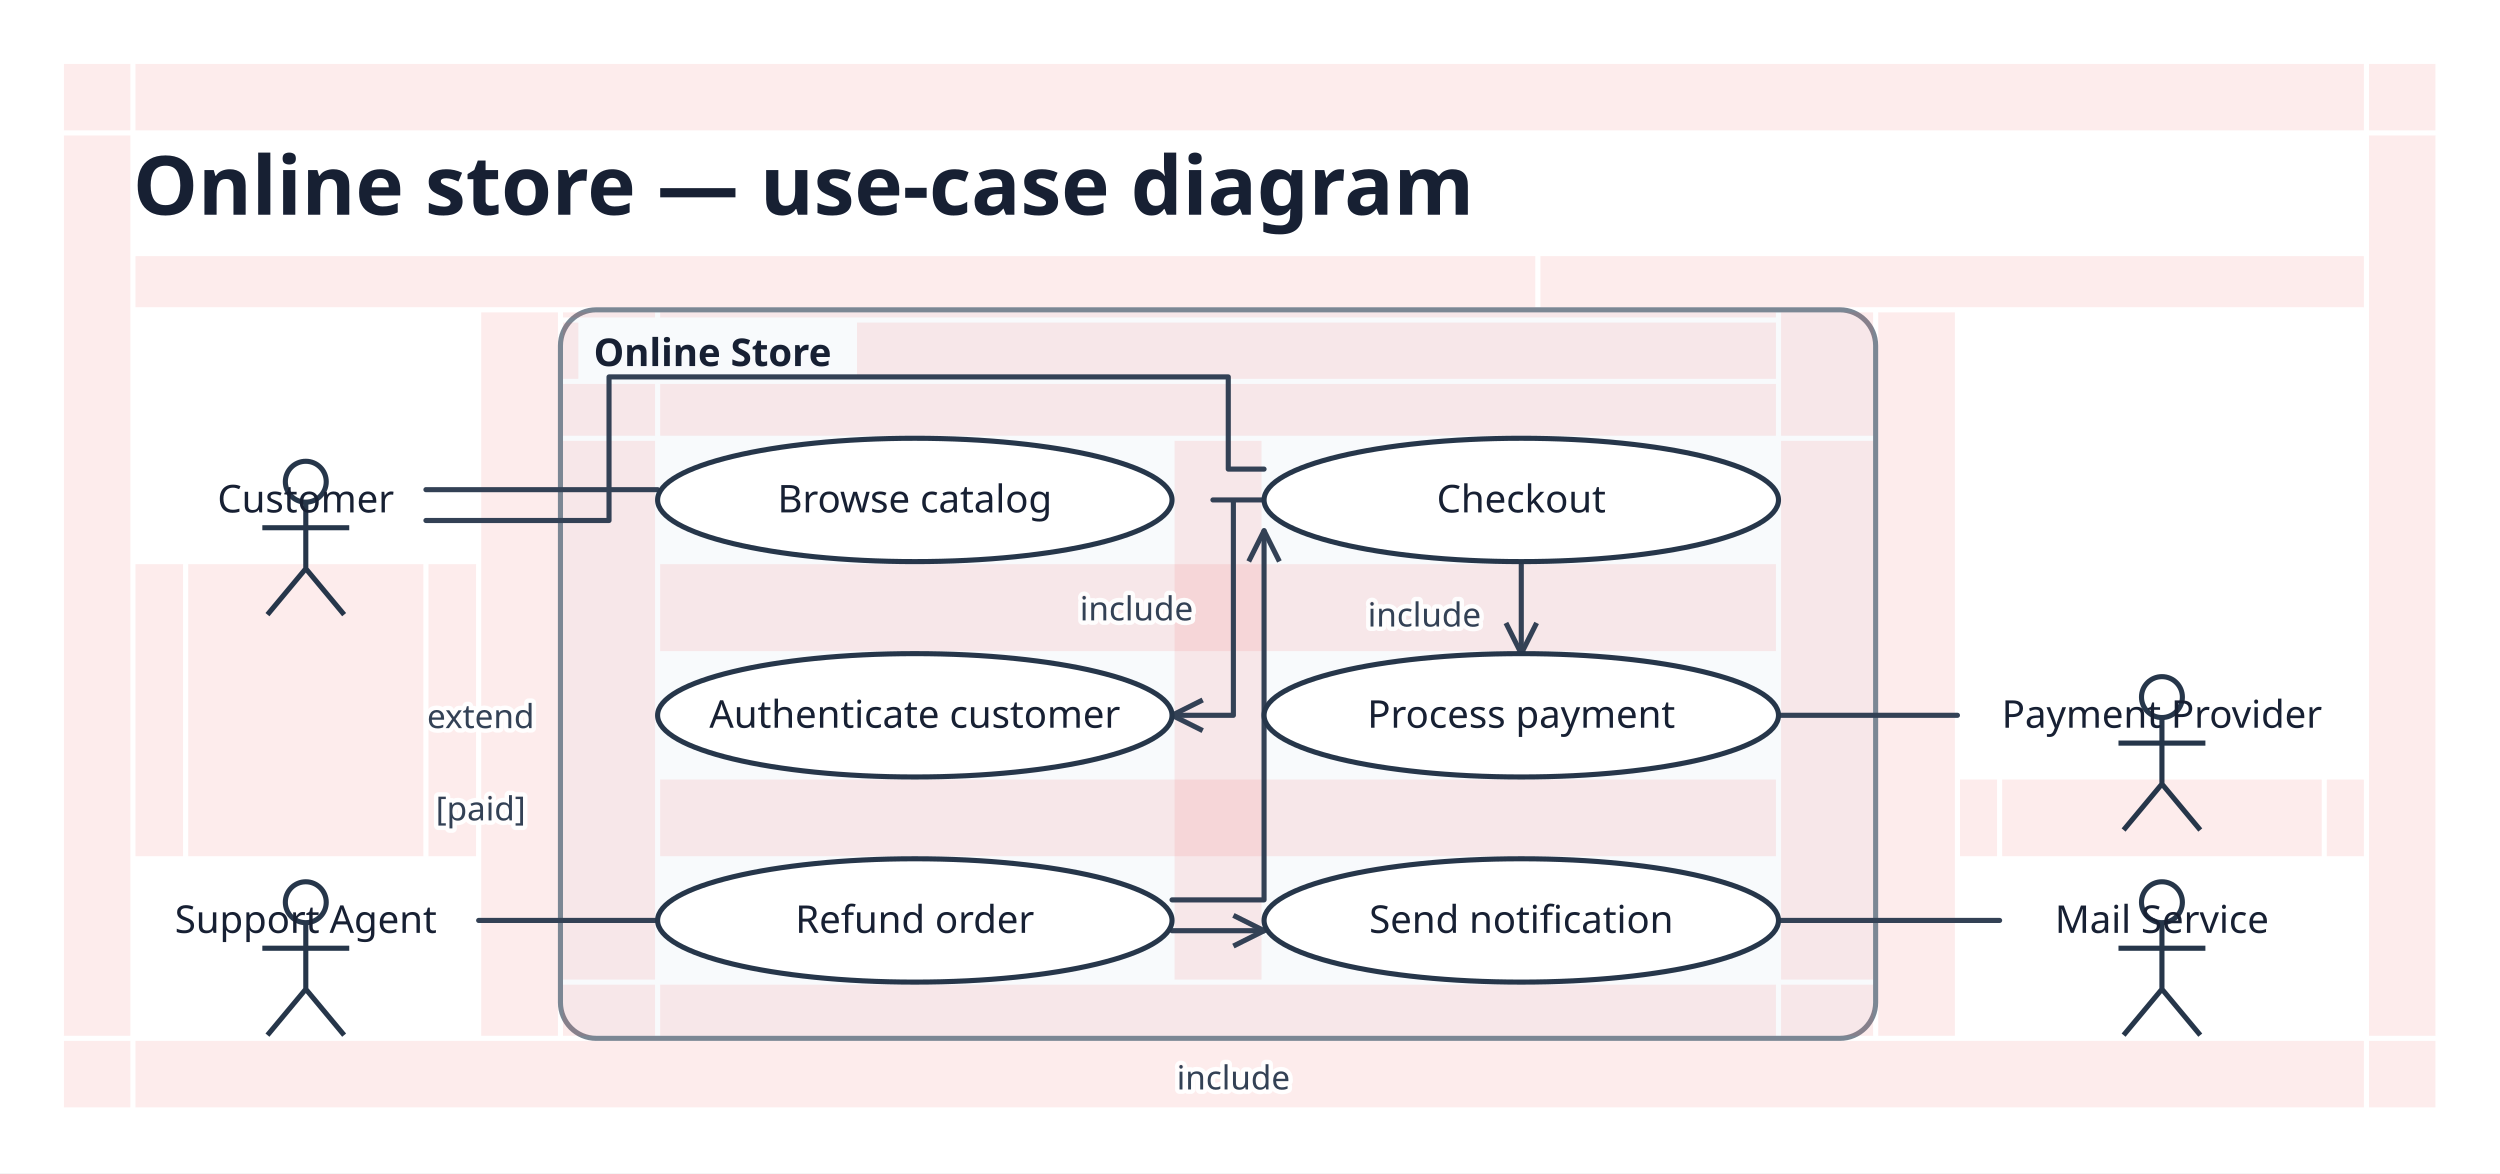
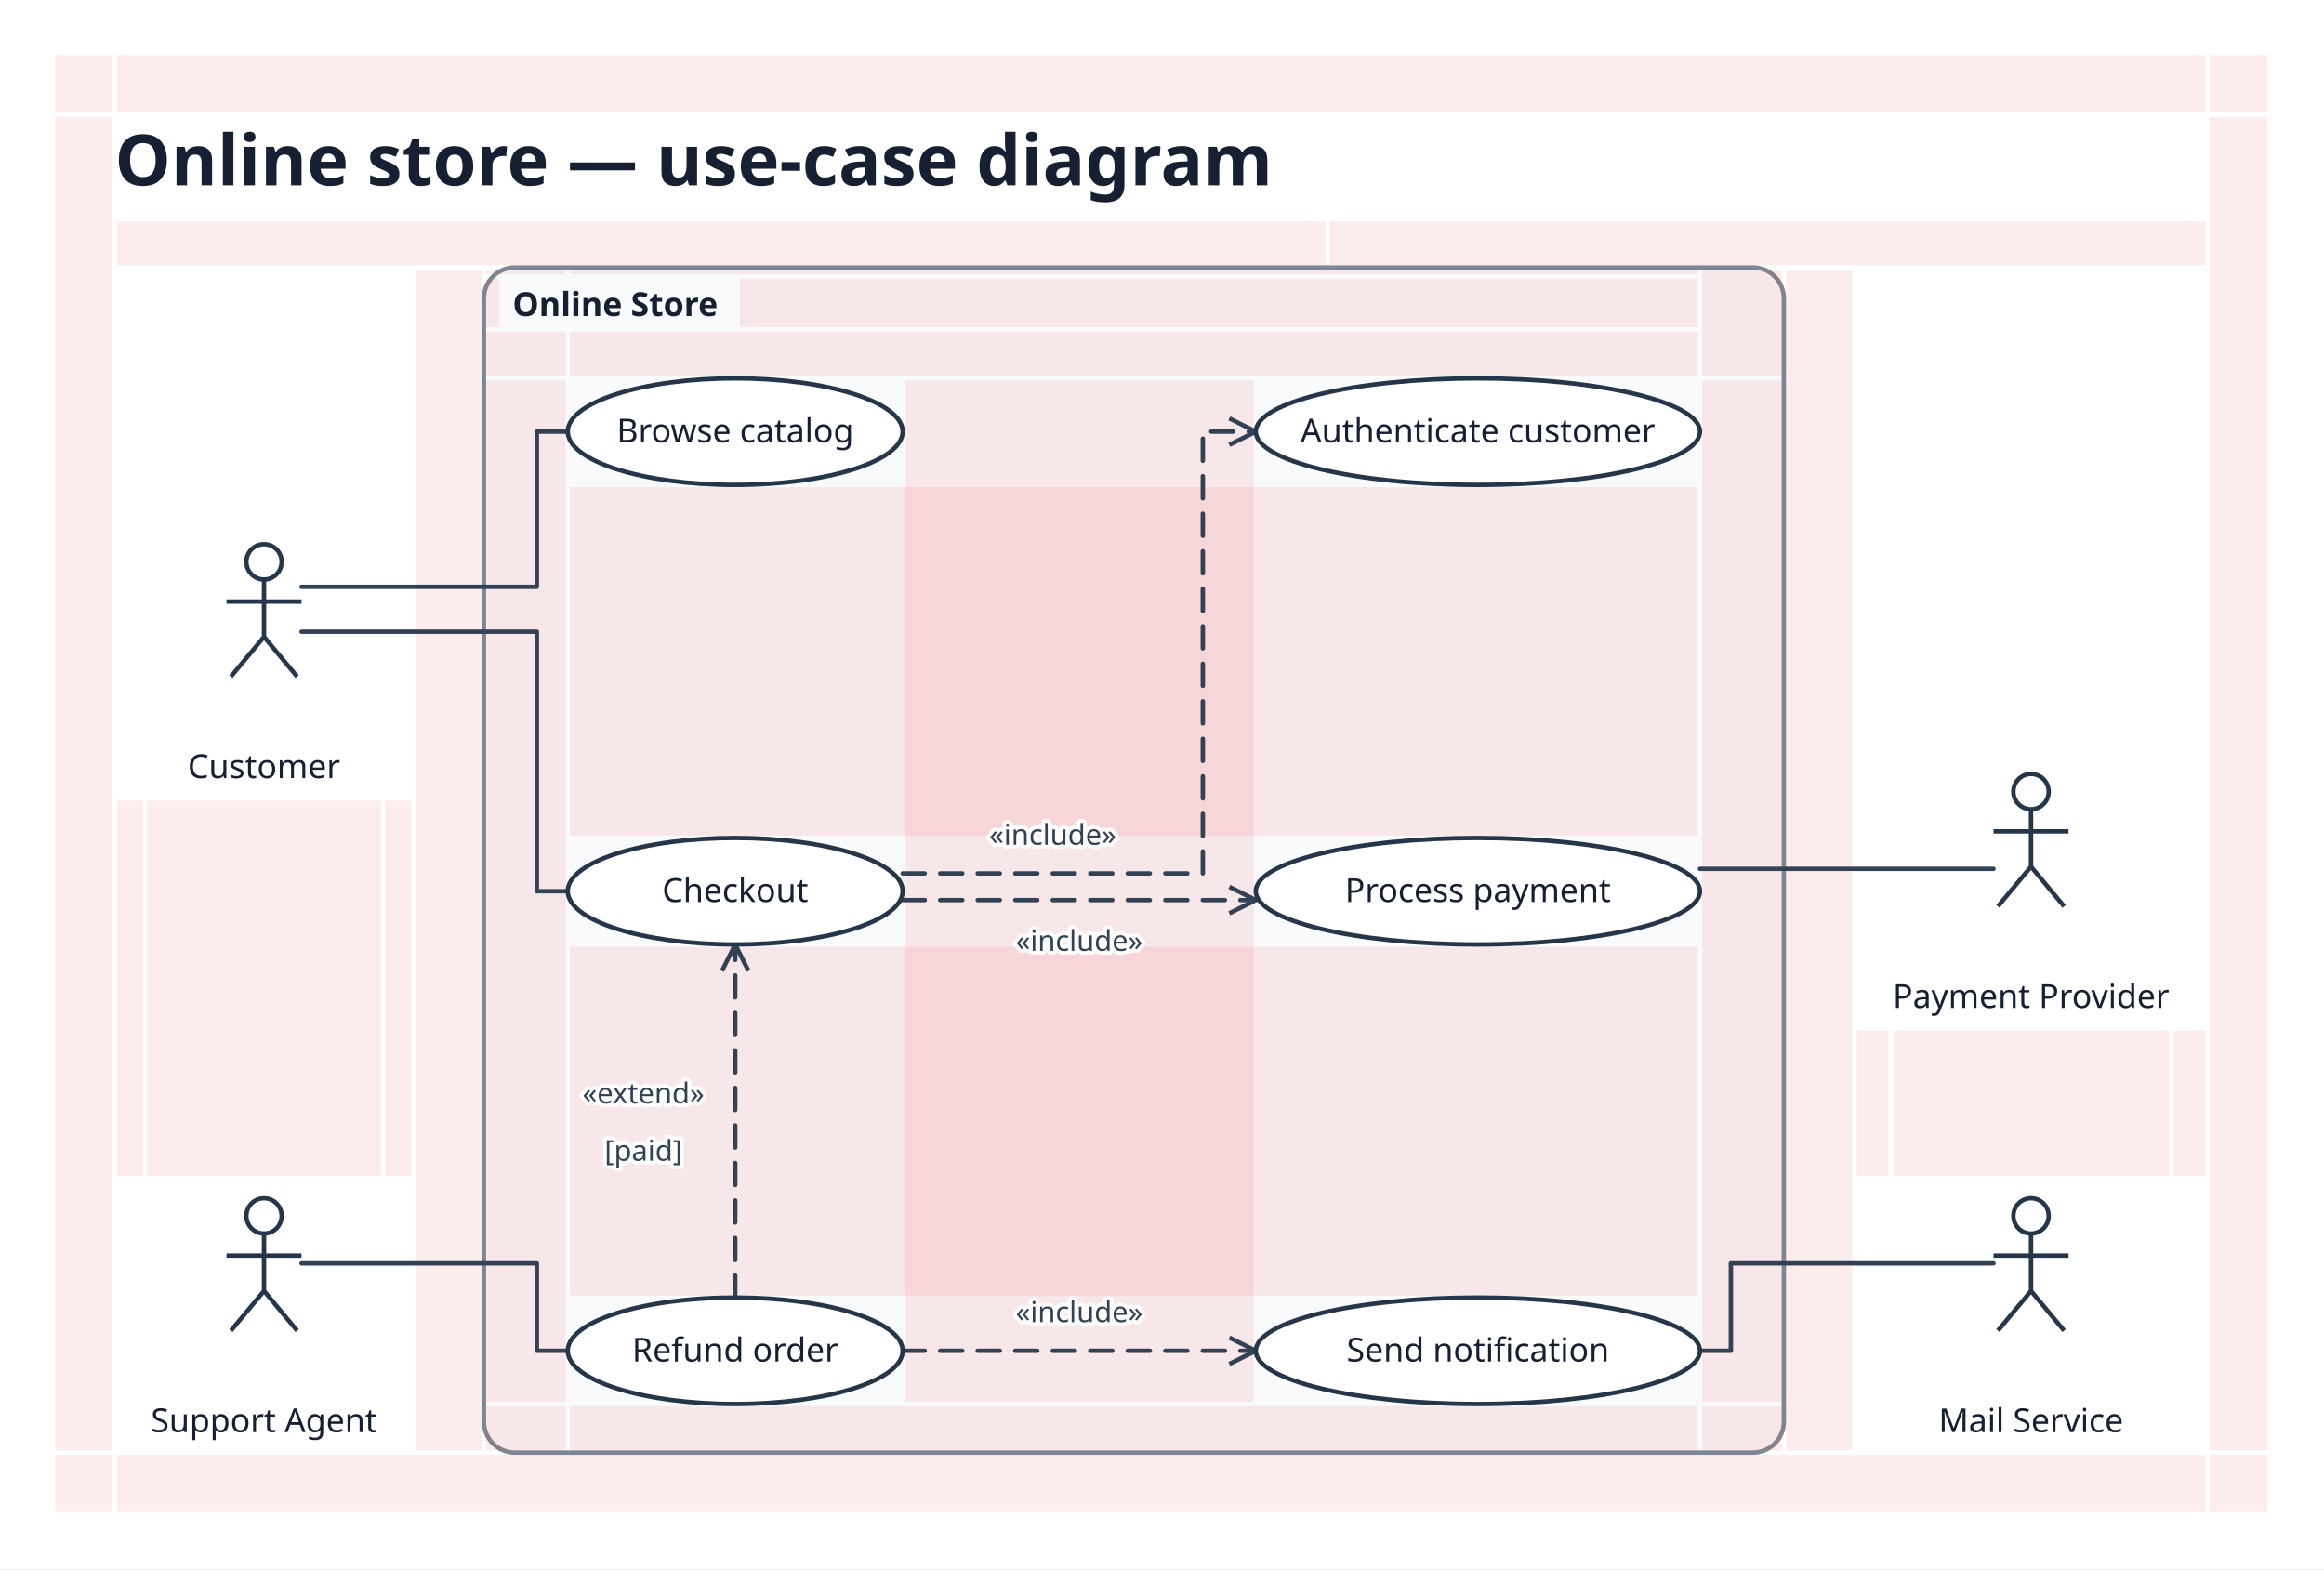
- <svg xmlns="http://www.w3.org/2000/svg" width="978" height="459" viewBox="0 0 978 459" role="img" aria-label="uml-use-case-example">
+ <svg xmlns="http://www.w3.org/2000/svg" width="1053" height="711" viewBox="0 0 1053 711" role="img" aria-label="uml-use-case-example">
  <rect width="100%" height="100%" fill="#ffffff" />
  <g id="boundaries">
-     <rect x="219.25" y="121.2" width="514.5" height="285" rx="14" fill="#f8fafc" stroke="#7b8794" stroke-width="2" />
+     <rect x="219.25" y="121.2" width="589" height="537" rx="14" fill="#f8fafc" stroke="#7b8794" stroke-width="2" />
  </g>
  <g id="routing-regions">
-     <rect data-routing-region="mesh:padding:$root:top" data-region-kind="padding" data-materialized="false" data-authored="false" x="53" y="25" width="871.75" height="26" fill="#ef4444" fill-opacity="0.1" />
-     <rect data-routing-region="mesh:padding:$root:right" data-region-kind="padding" data-materialized="false" data-authored="false" x="926.75" y="53" width="26" height="352.2" fill="#ef4444" fill-opacity="0.1" />
-     <rect data-routing-region="mesh:padding:$root:bottom" data-region-kind="padding" data-materialized="false" data-authored="false" x="53" y="407.2" width="871.75" height="26" fill="#ef4444" fill-opacity="0.1" />
-     <rect data-routing-region="mesh:padding:$root:left" data-region-kind="padding" data-materialized="false" data-authored="false" x="25" y="53" width="26" height="352.2" fill="#ef4444" fill-opacity="0.1" />
+     <rect data-routing-region="mesh:padding:$root:top" data-region-kind="padding" data-materialized="false" data-authored="false" x="53" y="25" width="946.25" height="26" fill="#ef4444" fill-opacity="0.1" />
+     <rect data-routing-region="mesh:padding:$root:right" data-region-kind="padding" data-materialized="false" data-authored="false" x="1001.25" y="53" width="26" height="604.2" fill="#ef4444" fill-opacity="0.1" />
+     <rect data-routing-region="mesh:padding:$root:bottom" data-region-kind="padding" data-materialized="false" data-authored="false" x="53" y="659.2" width="946.25" height="26" fill="#ef4444" fill-opacity="0.1" />
+     <rect data-routing-region="mesh:padding:$root:left" data-region-kind="padding" data-materialized="false" data-authored="false" x="25" y="53" width="26" height="604.2" fill="#ef4444" fill-opacity="0.1" />
    <rect data-routing-region="mesh:corner:$root:top-left" data-region-kind="corner" data-materialized="true" data-authored="false" x="25" y="25" width="26" height="26" fill="#ef4444" fill-opacity="0.1" />
-     <rect data-routing-region="mesh:corner:$root:top-right" data-region-kind="corner" data-materialized="true" data-authored="false" x="926.75" y="25" width="26" height="26" fill="#ef4444" fill-opacity="0.1" />
-     <rect data-routing-region="mesh:corner:$root:bottom-right" data-region-kind="corner" data-materialized="true" data-authored="false" x="926.75" y="407.2" width="26" height="26" fill="#ef4444" fill-opacity="0.1" />
-     <rect data-routing-region="mesh:corner:$root:bottom-left" data-region-kind="corner" data-materialized="true" data-authored="false" x="25" y="407.2" width="26" height="26" fill="#ef4444" fill-opacity="0.1" />
+     <rect data-routing-region="mesh:corner:$root:top-right" data-region-kind="corner" data-materialized="true" data-authored="false" x="1001.25" y="25" width="26" height="26" fill="#ef4444" fill-opacity="0.1" />
+     <rect data-routing-region="mesh:corner:$root:bottom-right" data-region-kind="corner" data-materialized="true" data-authored="false" x="1001.25" y="659.2" width="26" height="26" fill="#ef4444" fill-opacity="0.1" />
+     <rect data-routing-region="mesh:corner:$root:bottom-left" data-region-kind="corner" data-materialized="true" data-authored="false" x="25" y="659.2" width="26" height="26" fill="#ef4444" fill-opacity="0.1" />
    <rect data-routing-region="mesh:gap:$root:0" data-region-kind="gap" data-materialized="false" data-authored="false" x="53" y="100.2" width="547.6" height="20" fill="#ef4444" fill-opacity="0.1" />
-     <rect data-routing-region="mesh:gap:$root:0:access-0" data-region-kind="gap" data-materialized="false" data-authored="false" x="602.6" y="100.2" width="322.15" height="20" fill="#ef4444" fill-opacity="0.1" />
-     <rect data-routing-region="mesh:grid-column-gap:scene:0" data-region-kind="gap" data-materialized="false" data-authored="false" x="188.25" y="122.2" width="30" height="283" fill="#ef4444" fill-opacity="0.1" />
-     <rect data-routing-region="mesh:grid-column-gap:scene:1" data-region-kind="gap" data-materialized="false" data-authored="false" x="734.75" y="122.2" width="30" height="283" fill="#ef4444" fill-opacity="0.1" />
-     <rect data-routing-region="mesh:gap:scene/primary-actors:0" data-region-kind="gap" data-materialized="false" data-authored="false" x="73.625" y="220.7" width="92" height="114.25" fill="#ef4444" fill-opacity="0.1" />
-     <rect data-routing-region="mesh:gap:scene/primary-actors:0:access-0" data-region-kind="gap" data-materialized="false" data-authored="false" x="53" y="220.7" width="18.625" height="114.25" fill="#ef4444" fill-opacity="0.1" />
-     <rect data-routing-region="mesh:gap:scene/primary-actors:0:access-1" data-region-kind="gap" data-materialized="false" data-authored="false" x="167.625" y="220.7" width="18.625" height="114.25" fill="#ef4444" fill-opacity="0.1" />
-     <rect data-routing-region="mesh:padding:scene/store:top:part-0" data-region-kind="padding" data-materialized="false" data-authored="false" x="258.25" y="122.2" width="436.5" height="2" fill="#ef4444" fill-opacity="0.1" />
-     <rect data-routing-region="mesh:padding:scene/store:top:part-1" data-region-kind="padding" data-materialized="false" data-authored="false" x="258.25" y="150.2" width="436.5" height="20.25" fill="#ef4444" fill-opacity="0.1" />
-     <rect data-routing-region="mesh:padding:scene/store:top:part-2" data-region-kind="padding" data-materialized="false" data-authored="false" x="335.25" y="126.2" width="359.5" height="22" fill="#ef4444" fill-opacity="0.1" />
-     <rect data-routing-region="mesh:padding:scene/store:right" data-region-kind="padding" data-materialized="true" data-authored="false" x="696.75" y="172.45" width="36" height="210.75" fill="#ef4444" fill-opacity="0.1" />
-     <rect data-routing-region="mesh:padding:scene/store:bottom" data-region-kind="padding" data-materialized="false" data-authored="false" x="258.25" y="385.2" width="436.5" height="20" fill="#ef4444" fill-opacity="0.1" />
-     <rect data-routing-region="mesh:padding:scene/store:left" data-region-kind="padding" data-materialized="true" data-authored="false" x="220.25" y="172.45" width="36" height="210.75" fill="#ef4444" fill-opacity="0.1" />
+     <rect data-routing-region="mesh:gap:$root:0:access-0" data-region-kind="gap" data-materialized="false" data-authored="false" x="602.6" y="100.2" width="396.65" height="20" fill="#ef4444" fill-opacity="0.1" />
+     <rect data-routing-region="mesh:grid-column-gap:scene:0" data-region-kind="gap" data-materialized="false" data-authored="false" x="188.25" y="122.2" width="30" height="535" fill="#ef4444" fill-opacity="0.1" />
+     <rect data-routing-region="mesh:grid-column-gap:scene:1" data-region-kind="gap" data-materialized="false" data-authored="false" x="809.25" y="122.2" width="30" height="535" fill="#ef4444" fill-opacity="0.1" />
+     <rect data-routing-region="mesh:gap:scene/primary-actors:0" data-region-kind="gap" data-materialized="false" data-authored="false" x="66.625" y="362.825" width="106" height="170.125" fill="#ef4444" fill-opacity="0.1" />
+     <rect data-routing-region="mesh:gap:scene/primary-actors:0:access-0" data-region-kind="gap" data-materialized="false" data-authored="false" x="53" y="362.825" width="11.625" height="170.125" fill="#ef4444" fill-opacity="0.1" />
+     <rect data-routing-region="mesh:gap:scene/primary-actors:0:access-1" data-region-kind="gap" data-materialized="false" data-authored="false" x="174.625" y="362.825" width="11.625" height="170.125" fill="#ef4444" fill-opacity="0.1" />
+     <rect data-routing-region="mesh:padding:scene/store:top:part-0" data-region-kind="padding" data-materialized="false" data-authored="false" x="258.25" y="122.2" width="511" height="2" fill="#ef4444" fill-opacity="0.1" />
+     <rect data-routing-region="mesh:padding:scene/store:top:part-1" data-region-kind="padding" data-materialized="false" data-authored="false" x="258.25" y="150.2" width="511" height="20.25" fill="#ef4444" fill-opacity="0.1" />
+     <rect data-routing-region="mesh:padding:scene/store:top:part-2" data-region-kind="padding" data-materialized="false" data-authored="false" x="335.25" y="126.2" width="434" height="22" fill="#ef4444" fill-opacity="0.1" />
+     <rect data-routing-region="mesh:padding:scene/store:right" data-region-kind="padding" data-materialized="true" data-authored="false" x="771.25" y="172.45" width="36" height="462.75" fill="#ef4444" fill-opacity="0.1" />
+     <rect data-routing-region="mesh:padding:scene/store:bottom" data-region-kind="padding" data-materialized="false" data-authored="false" x="258.25" y="637.2" width="511" height="20" fill="#ef4444" fill-opacity="0.1" />
+     <rect data-routing-region="mesh:padding:scene/store:left" data-region-kind="padding" data-materialized="true" data-authored="false" x="220.25" y="172.45" width="36" height="462.75" fill="#ef4444" fill-opacity="0.1" />
    <rect data-routing-region="mesh:corner:scene/store:top-left:part-0" data-region-kind="corner" data-materialized="true" data-authored="false" x="220.25" y="122.2" width="36" height="2" fill="#ef4444" fill-opacity="0.1" />
    <rect data-routing-region="mesh:corner:scene/store:top-left:part-1" data-region-kind="corner" data-materialized="true" data-authored="false" x="220.25" y="150.2" width="36" height="20.25" fill="#ef4444" fill-opacity="0.1" />
    <rect data-routing-region="mesh:corner:scene/store:top-left:part-2" data-region-kind="corner" data-materialized="true" data-authored="false" x="220.25" y="126.2" width="6" height="22" fill="#ef4444" fill-opacity="0.1" />
-     <rect data-routing-region="mesh:corner:scene/store:top-right" data-region-kind="corner" data-materialized="true" data-authored="false" x="696.75" y="122.2" width="36" height="48.25" fill="#ef4444" fill-opacity="0.1" />
-     <rect data-routing-region="mesh:corner:scene/store:bottom-right" data-region-kind="corner" data-materialized="true" data-authored="false" x="696.75" y="385.2" width="36" height="20" fill="#ef4444" fill-opacity="0.1" />
-     <rect data-routing-region="mesh:corner:scene/store:bottom-left" data-region-kind="corner" data-materialized="true" data-authored="false" x="220.25" y="385.2" width="36" height="20" fill="#ef4444" fill-opacity="0.1" />
-     <rect data-routing-region="mesh:grid-column-gap:scene/store/cases:0" data-region-kind="gap" data-materialized="false" data-authored="false" x="459.5" y="172.45" width="34" height="210.75" fill="#ef4444" fill-opacity="0.1" />
-     <rect data-routing-region="mesh:grid-row-gap:scene/store/cases:0" data-region-kind="gap" data-materialized="false" data-authored="false" x="258.25" y="220.7" width="436.5" height="34" fill="#ef4444" fill-opacity="0.1" />
-     <rect data-routing-region="mesh:grid-row-gap:scene/store/cases:1" data-region-kind="gap" data-materialized="false" data-authored="false" x="258.25" y="304.95" width="436.5" height="30" fill="#ef4444" fill-opacity="0.1" />
-     <rect data-routing-region="mesh:gap:scene/secondary-actors:0" data-region-kind="gap" data-materialized="false" data-authored="false" x="783.25" y="304.95" width="125" height="30" fill="#ef4444" fill-opacity="0.1" />
-     <rect data-routing-region="mesh:gap:scene/secondary-actors:0:access-0" data-region-kind="gap" data-materialized="false" data-authored="false" x="766.75" y="304.95" width="14.5" height="30" fill="#ef4444" fill-opacity="0.1" />
-     <rect data-routing-region="mesh:gap:scene/secondary-actors:0:access-1" data-region-kind="gap" data-materialized="false" data-authored="false" x="910.25" y="304.95" width="14.5" height="30" fill="#ef4444" fill-opacity="0.1" />
+     <rect data-routing-region="mesh:corner:scene/store:top-right" data-region-kind="corner" data-materialized="true" data-authored="false" x="771.25" y="122.2" width="36" height="48.25" fill="#ef4444" fill-opacity="0.1" />
+     <rect data-routing-region="mesh:corner:scene/store:bottom-right" data-region-kind="corner" data-materialized="true" data-authored="false" x="771.25" y="637.2" width="36" height="20" fill="#ef4444" fill-opacity="0.1" />
+     <rect data-routing-region="mesh:corner:scene/store:bottom-left" data-region-kind="corner" data-materialized="true" data-authored="false" x="220.25" y="637.2" width="36" height="20" fill="#ef4444" fill-opacity="0.1" />
+     <rect data-routing-region="mesh:grid-column-gap:scene/store/cases:0" data-region-kind="gap" data-materialized="false" data-authored="false" x="410" y="172.45" width="158" height="462.75" fill="#ef4444" fill-opacity="0.1" />
+     <rect data-routing-region="mesh:grid-row-gap:scene/store/cases:0" data-region-kind="gap" data-materialized="false" data-authored="false" x="258.25" y="220.7" width="511" height="158" fill="#ef4444" fill-opacity="0.1" />
+     <rect data-routing-region="mesh:grid-row-gap:scene/store/cases:1" data-region-kind="gap" data-materialized="false" data-authored="false" x="258.25" y="428.95" width="511" height="158" fill="#ef4444" fill-opacity="0.1" />
+     <rect data-routing-region="mesh:gap:scene/secondary-actors:0" data-region-kind="gap" data-materialized="false" data-authored="false" x="857.75" y="466.95" width="125" height="66" fill="#ef4444" fill-opacity="0.1" />
+     <rect data-routing-region="mesh:gap:scene/secondary-actors:0:access-0" data-region-kind="gap" data-materialized="false" data-authored="false" x="841.25" y="466.95" width="14.5" height="66" fill="#ef4444" fill-opacity="0.1" />
+     <rect data-routing-region="mesh:gap:scene/secondary-actors:0:access-1" data-region-kind="gap" data-materialized="false" data-authored="false" x="984.75" y="466.95" width="14.5" height="66" fill="#ef4444" fill-opacity="0.1" />
  </g>
  <g id="sharing-debug" />
  <g id="corridor-dividers" />
  <g id="lines">
    <g data-line="checkout-auth">
-       <polyline points="494.5,195.575 474.5,195.575 482.5,195.575 482.5,279.825 458.5,279.825" fill="none" stroke="#334155" stroke-width="2" stroke-linejoin="round" stroke-linecap="round" />
-       <path d="M 470.5 273.825 L 458.5 279.825 L 470.5 285.825" fill="none" stroke="#334155" stroke-width="2" stroke-linejoin="round" />
+       <polyline points="409,395.783 545,395.783 545,195.575 569,195.575" fill="none" stroke="#334155" stroke-width="2" stroke-linejoin="round" stroke-linecap="round" stroke-dasharray="10 7" />
+       <path d="M 557 201.575 L 569 195.575 L 557 189.575" fill="none" stroke="#334155" stroke-width="2" stroke-linejoin="round" />
    </g>
    <g data-line="checkout-pay">
-       <polyline points="595.125,219.7 595.125,233.7 595.125,231.7 595.125,255.7" fill="none" stroke="#334155" stroke-width="2" stroke-linejoin="round" stroke-linecap="round" />
-       <path d="M 589.125 243.7 L 595.125 255.7 L 601.125 243.7" fill="none" stroke="#334155" stroke-width="2" stroke-linejoin="round" />
+       <polyline points="409,407.846 569,407.846" fill="none" stroke="#334155" stroke-width="2" stroke-linejoin="round" stroke-linecap="round" stroke-dasharray="10 7" />
+       <path d="M 557 413.846 L 569 407.846 L 557 401.846" fill="none" stroke="#334155" stroke-width="2" stroke-linejoin="round" />
    </g>
    <g data-line="refund-notify">
-       <polyline points="458.5,364.096 478.5,364.096 470.5,364.096 494.5,364.096" fill="none" stroke="#334155" stroke-width="2" stroke-linejoin="round" stroke-linecap="round" />
-       <path d="M 482.5 370.096 L 494.5 364.096 L 482.5 358.096" fill="none" stroke="#334155" stroke-width="2" stroke-linejoin="round" />
+       <polyline points="409,612.075 569,612.075" fill="none" stroke="#334155" stroke-width="2" stroke-linejoin="round" stroke-linecap="round" stroke-dasharray="10 7" />
+       <path d="M 557 618.075 L 569 612.075 L 557 606.075" fill="none" stroke="#334155" stroke-width="2" stroke-linejoin="round" />
    </g>
    <g data-line="refund-checkout">
-       <polyline points="458.5,352.033 472.5,352.033 494.5,352.033 494.5,207.637" fill="none" stroke="#334155" stroke-width="2" stroke-linejoin="round" stroke-linecap="round" />
-       <path d="M 500.5 219.637 L 494.5 207.637 L 488.5 219.637" fill="none" stroke="#334155" stroke-width="2" stroke-linejoin="round" />
+       <polyline points="333.125,587.95 333.125,427.95" fill="none" stroke="#334155" stroke-width="2" stroke-linejoin="round" stroke-linecap="round" stroke-dasharray="10 7" />
+       <path d="M 339.125 439.95 L 333.125 427.95 L 327.125 439.95" fill="none" stroke="#334155" stroke-width="2" stroke-linejoin="round" />
    </g>
    <g data-line="customer-browse">
-       <polyline points="166.625,191.554 257.25,191.554" fill="none" stroke="#334155" stroke-width="2" stroke-linejoin="round" stroke-linecap="round" />
+       <polyline points="136.625,265.908 243.25,265.908 243.25,195.575 257.25,195.575" fill="none" stroke="#334155" stroke-width="2" stroke-linejoin="round" stroke-linecap="round" />
    </g>
    <g data-line="customer-checkout">
-       <polyline points="166.625,203.617 238.25,203.617 238.25,147.45 480.5,147.45 480.5,183.512 494.5,183.512" fill="none" stroke="#334155" stroke-width="2" stroke-linejoin="round" stroke-linecap="round" />
+       <polyline points="136.625,286.242 243.25,286.242 243.25,403.825 257.25,403.825" fill="none" stroke="#334155" stroke-width="2" stroke-linejoin="round" stroke-linecap="round" />
    </g>
    <g data-line="support-refund">
-       <polyline points="187.25,360.075 257.25,360.075" fill="none" stroke="#334155" stroke-width="2" stroke-linejoin="round" stroke-linecap="round" />
+       <polyline points="136.625,572.45 243.25,572.45 243.25,612.075 257.25,612.075" fill="none" stroke="#334155" stroke-width="2" stroke-linejoin="round" stroke-linecap="round" />
    </g>
    <g data-line="provider-pay">
-       <polyline points="765.75,279.825 695.75,279.825" fill="none" stroke="#334155" stroke-width="2" stroke-linejoin="round" stroke-linecap="round" />
+       <polyline points="903.25,393.7 770.25,393.7" fill="none" stroke="#334155" stroke-width="2" stroke-linejoin="round" stroke-linecap="round" />
    </g>
    <g data-line="mail-notify">
-       <polyline points="782.25,360.075 695.75,360.075" fill="none" stroke="#334155" stroke-width="2" stroke-linejoin="round" stroke-linecap="round" />
+       <polyline points="903.25,572.45 784.25,572.45 784.25,612.075 770.25,612.075" fill="none" stroke="#334155" stroke-width="2" stroke-linejoin="round" stroke-linecap="round" />
    </g>
  </g>
  <g id="objects">
    <g fill="none" stroke="#26364a" stroke-width="2">
-       <circle cx="119.625" cy="188.45" r="8" />
-       <path d="M 119.625 196.45 V 222.45 M 102.625 206.45 H 136.625 M 119.625 222.45 L 104.625 240.45 M 119.625 222.45 L 134.625 240.45" />
+       <circle cx="119.625" cy="254.575" r="8" />
+       <path d="M 119.625 262.575 V 288.575 M 102.625 272.575 H 136.625 M 119.625 288.575 L 104.625 306.575 M 119.625 288.575 L 134.625 306.575" />
    </g>
    <g fill="none" stroke="#26364a" stroke-width="2">
-       <circle cx="119.625" cy="352.95" r="8" />
-       <path d="M 119.625 360.95 V 386.95 M 102.625 370.95 H 136.625 M 119.625 386.95 L 104.625 404.95 M 119.625 386.95 L 134.625 404.95" />
+       <circle cx="119.625" cy="550.95" r="8" />
+       <path d="M 119.625 558.95 V 584.95 M 102.625 568.95 H 136.625 M 119.625 584.95 L 104.625 602.95 M 119.625 584.95 L 134.625 602.95" />
    </g>
-     <ellipse cx="357.875" cy="195.575" rx="100.625" ry="24.125" fill="#ffffff" stroke="#26364a" stroke-width="2" />
-     <ellipse cx="595.125" cy="195.575" rx="100.625" ry="24.125" fill="#ffffff" stroke="#26364a" stroke-width="2" />
-     <ellipse cx="357.875" cy="279.825" rx="100.625" ry="24.125" fill="#ffffff" stroke="#26364a" stroke-width="2" />
-     <ellipse cx="595.125" cy="279.825" rx="100.625" ry="24.125" fill="#ffffff" stroke="#26364a" stroke-width="2" />
-     <ellipse cx="357.875" cy="360.075" rx="100.625" ry="24.125" fill="#ffffff" stroke="#26364a" stroke-width="2" />
-     <ellipse cx="595.125" cy="360.075" rx="100.625" ry="24.125" fill="#ffffff" stroke="#26364a" stroke-width="2" />
+     <ellipse cx="333.125" cy="195.575" rx="75.875" ry="24.125" fill="#ffffff" stroke="#26364a" stroke-width="2" />
+     <ellipse cx="669.625" cy="195.575" rx="100.625" ry="24.125" fill="#ffffff" stroke="#26364a" stroke-width="2" />
+     <ellipse cx="333.125" cy="403.825" rx="75.875" ry="24.125" fill="#ffffff" stroke="#26364a" stroke-width="2" />
+     <ellipse cx="669.625" cy="403.825" rx="100.625" ry="24.125" fill="#ffffff" stroke="#26364a" stroke-width="2" />
+     <ellipse cx="333.125" cy="612.075" rx="75.875" ry="24.125" fill="#ffffff" stroke="#26364a" stroke-width="2" />
+     <ellipse cx="669.625" cy="612.075" rx="100.625" ry="24.125" fill="#ffffff" stroke="#26364a" stroke-width="2" />
    <g fill="none" stroke="#26364a" stroke-width="2">
-       <circle cx="845.75" cy="272.7" r="8" />
-       <path d="M 845.75 280.7 V 306.7 M 828.75 290.7 H 862.75 M 845.75 306.7 L 830.75 324.7 M 845.75 306.7 L 860.75 324.7" />
+       <circle cx="920.25" cy="358.7" r="8" />
+       <path d="M 920.25 366.7 V 392.7 M 903.25 376.7 H 937.25 M 920.25 392.7 L 905.25 410.7 M 920.25 392.7 L 935.25 410.7" />
    </g>
    <g fill="none" stroke="#26364a" stroke-width="2">
-       <circle cx="845.75" cy="352.95" r="8" />
-       <path d="M 845.75 360.95 V 386.95 M 828.75 370.95 H 862.75 M 845.75 386.95 L 830.75 404.95 M 845.75 386.95 L 860.75 404.95" />
+       <circle cx="920.25" cy="550.95" r="8" />
+       <path d="M 920.25 558.95 V 584.95 M 903.25 568.95 H 937.25 M 920.25 584.95 L 905.25 602.95 M 920.25 584.95 L 935.25 602.95" />
    </g>
  </g>
  <g id="ports" />
  <g id="text">
    <text x="52" y="84" text-anchor="start" fill="#172033" font-family="ui-rounded, 'Comic Sans MS', sans-serif" font-size="32" font-weight="700">Online store — use-case diagram</text>
-     <text x="119.625" y="200.45" text-anchor="middle" fill="#172033" font-family="ui-rounded, 'Comic Sans MS', sans-serif" font-size="15" font-weight="450">Customer</text>
-     <text x="119.625" y="364.95" text-anchor="middle" fill="#172033" font-family="ui-rounded, 'Comic Sans MS', sans-serif" font-size="15" font-weight="450">Support Agent</text>
+     <text x="119.625" y="352.575" text-anchor="middle" fill="#172033" font-family="ui-rounded, 'Comic Sans MS', sans-serif" font-size="15" font-weight="450">Customer</text>
+     <text x="119.625" y="648.95" text-anchor="middle" fill="#172033" font-family="ui-rounded, 'Comic Sans MS', sans-serif" font-size="15" font-weight="450">Support Agent</text>
    <text x="232.25" y="143.2" text-anchor="start" fill="#172033" font-family="ui-rounded, 'Comic Sans MS', sans-serif" font-size="15" font-weight="700">Online Store</text>
-     <text x="357.875" y="200.45" text-anchor="middle" fill="#172033" font-family="ui-rounded, 'Comic Sans MS', sans-serif" font-size="15" font-weight="450">Browse catalog</text>
-     <text x="595.125" y="200.45" text-anchor="middle" fill="#172033" font-family="ui-rounded, 'Comic Sans MS', sans-serif" font-size="15" font-weight="450">Checkout</text>
-     <text x="357.875" y="284.7" text-anchor="middle" fill="#172033" font-family="ui-rounded, 'Comic Sans MS', sans-serif" font-size="15" font-weight="450">Authenticate customer</text>
-     <text x="595.125" y="284.7" text-anchor="middle" fill="#172033" font-family="ui-rounded, 'Comic Sans MS', sans-serif" font-size="15" font-weight="450">Process payment</text>
-     <text x="357.875" y="364.95" text-anchor="middle" fill="#172033" font-family="ui-rounded, 'Comic Sans MS', sans-serif" font-size="15" font-weight="450">Refund order</text>
-     <text x="595.125" y="364.95" text-anchor="middle" fill="#172033" font-family="ui-rounded, 'Comic Sans MS', sans-serif" font-size="15" font-weight="450">Send notification</text>
-     <text x="845.75" y="284.7" text-anchor="middle" fill="#172033" font-family="ui-rounded, 'Comic Sans MS', sans-serif" font-size="15" font-weight="450">Payment Provider</text>
-     <text x="845.75" y="364.95" text-anchor="middle" fill="#172033" font-family="ui-rounded, 'Comic Sans MS', sans-serif" font-size="15" font-weight="450">Mail Service</text>
+     <text x="333.125" y="200.45" text-anchor="middle" fill="#172033" font-family="ui-rounded, 'Comic Sans MS', sans-serif" font-size="15" font-weight="450">Browse catalog</text>
+     <text x="669.625" y="200.45" text-anchor="middle" fill="#172033" font-family="ui-rounded, 'Comic Sans MS', sans-serif" font-size="15" font-weight="450">Authenticate customer</text>
+     <text x="333.125" y="408.7" text-anchor="middle" fill="#172033" font-family="ui-rounded, 'Comic Sans MS', sans-serif" font-size="15" font-weight="450">Checkout</text>
+     <text x="669.625" y="408.7" text-anchor="middle" fill="#172033" font-family="ui-rounded, 'Comic Sans MS', sans-serif" font-size="15" font-weight="450">Process payment</text>
+     <text x="333.125" y="616.95" text-anchor="middle" fill="#172033" font-family="ui-rounded, 'Comic Sans MS', sans-serif" font-size="15" font-weight="450">Refund order</text>
+     <text x="669.625" y="616.95" text-anchor="middle" fill="#172033" font-family="ui-rounded, 'Comic Sans MS', sans-serif" font-size="15" font-weight="450">Send notification</text>
+     <text x="920.25" y="456.7" text-anchor="middle" fill="#172033" font-family="ui-rounded, 'Comic Sans MS', sans-serif" font-size="15" font-weight="450">Payment Provider</text>
+     <text x="920.25" y="648.95" text-anchor="middle" fill="#172033" font-family="ui-rounded, 'Comic Sans MS', sans-serif" font-size="15" font-weight="450">Mail Service</text>
    <g data-line-label="checkout-auth">
-       <text x="444.6" y="242.7" text-anchor="middle" font-family="ui-rounded, sans-serif" font-size="13" fill="#334155" stroke="#ffffff" stroke-opacity=".92" stroke-width="3.5" stroke-linejoin="round" paint-order="stroke fill">include</text>
+       <text x="477" y="382.783" text-anchor="middle" font-family="ui-rounded, sans-serif" font-size="13" fill="#334155" stroke="#ffffff" stroke-opacity=".92" stroke-width="3.5" stroke-linejoin="round" paint-order="stroke fill">«include»</text>
    </g>
    <g data-line-label="checkout-pay">
-       <text x="557.225" y="245.1" text-anchor="middle" font-family="ui-rounded, sans-serif" font-size="13" fill="#334155" stroke="#ffffff" stroke-opacity=".92" stroke-width="3.5" stroke-linejoin="round" paint-order="stroke fill">include</text>
+       <text x="489" y="430.846" text-anchor="middle" font-family="ui-rounded, sans-serif" font-size="13" fill="#334155" stroke="#ffffff" stroke-opacity=".92" stroke-width="3.5" stroke-linejoin="round" paint-order="stroke fill">«include»</text>
    </g>
    <g data-line-label="refund-notify">
-       <text x="482.5" y="426.2" text-anchor="middle" font-family="ui-rounded, sans-serif" font-size="13" fill="#334155" stroke="#ffffff" stroke-opacity=".92" stroke-width="3.5" stroke-linejoin="round" paint-order="stroke fill">include</text>
+       <text x="489" y="599.075" text-anchor="middle" font-family="ui-rounded, sans-serif" font-size="13" fill="#334155" stroke="#ffffff" stroke-opacity=".92" stroke-width="3.5" stroke-linejoin="round" paint-order="stroke fill">«include»</text>
    </g>
    <g data-line-label="refund-checkout">
-       <text x="188.05" y="284.835" text-anchor="middle" font-family="ui-rounded, sans-serif" font-size="13" fill="#334155" stroke="#ffffff" stroke-opacity=".92" stroke-width="3.5" stroke-linejoin="round" paint-order="stroke fill">extend</text>
+       <text x="291.525" y="499.95" text-anchor="middle" font-family="ui-rounded, sans-serif" font-size="13" fill="#334155" stroke="#ffffff" stroke-opacity=".92" stroke-width="3.5" stroke-linejoin="round" paint-order="stroke fill">«extend»</text>
    </g>
    <g data-line-label="refund-checkout">
-       <text x="188.05" y="320.934" text-anchor="middle" font-family="ui-rounded, sans-serif" font-size="13" fill="#334155" stroke="#ffffff" stroke-opacity=".92" stroke-width="3.5" stroke-linejoin="round" paint-order="stroke fill">[paid]</text>
+       <text x="291.525" y="525.95" text-anchor="middle" font-family="ui-rounded, sans-serif" font-size="13" fill="#334155" stroke="#ffffff" stroke-opacity=".92" stroke-width="3.5" stroke-linejoin="round" paint-order="stroke fill">[paid]</text>
    </g>
  </g>
</svg>
